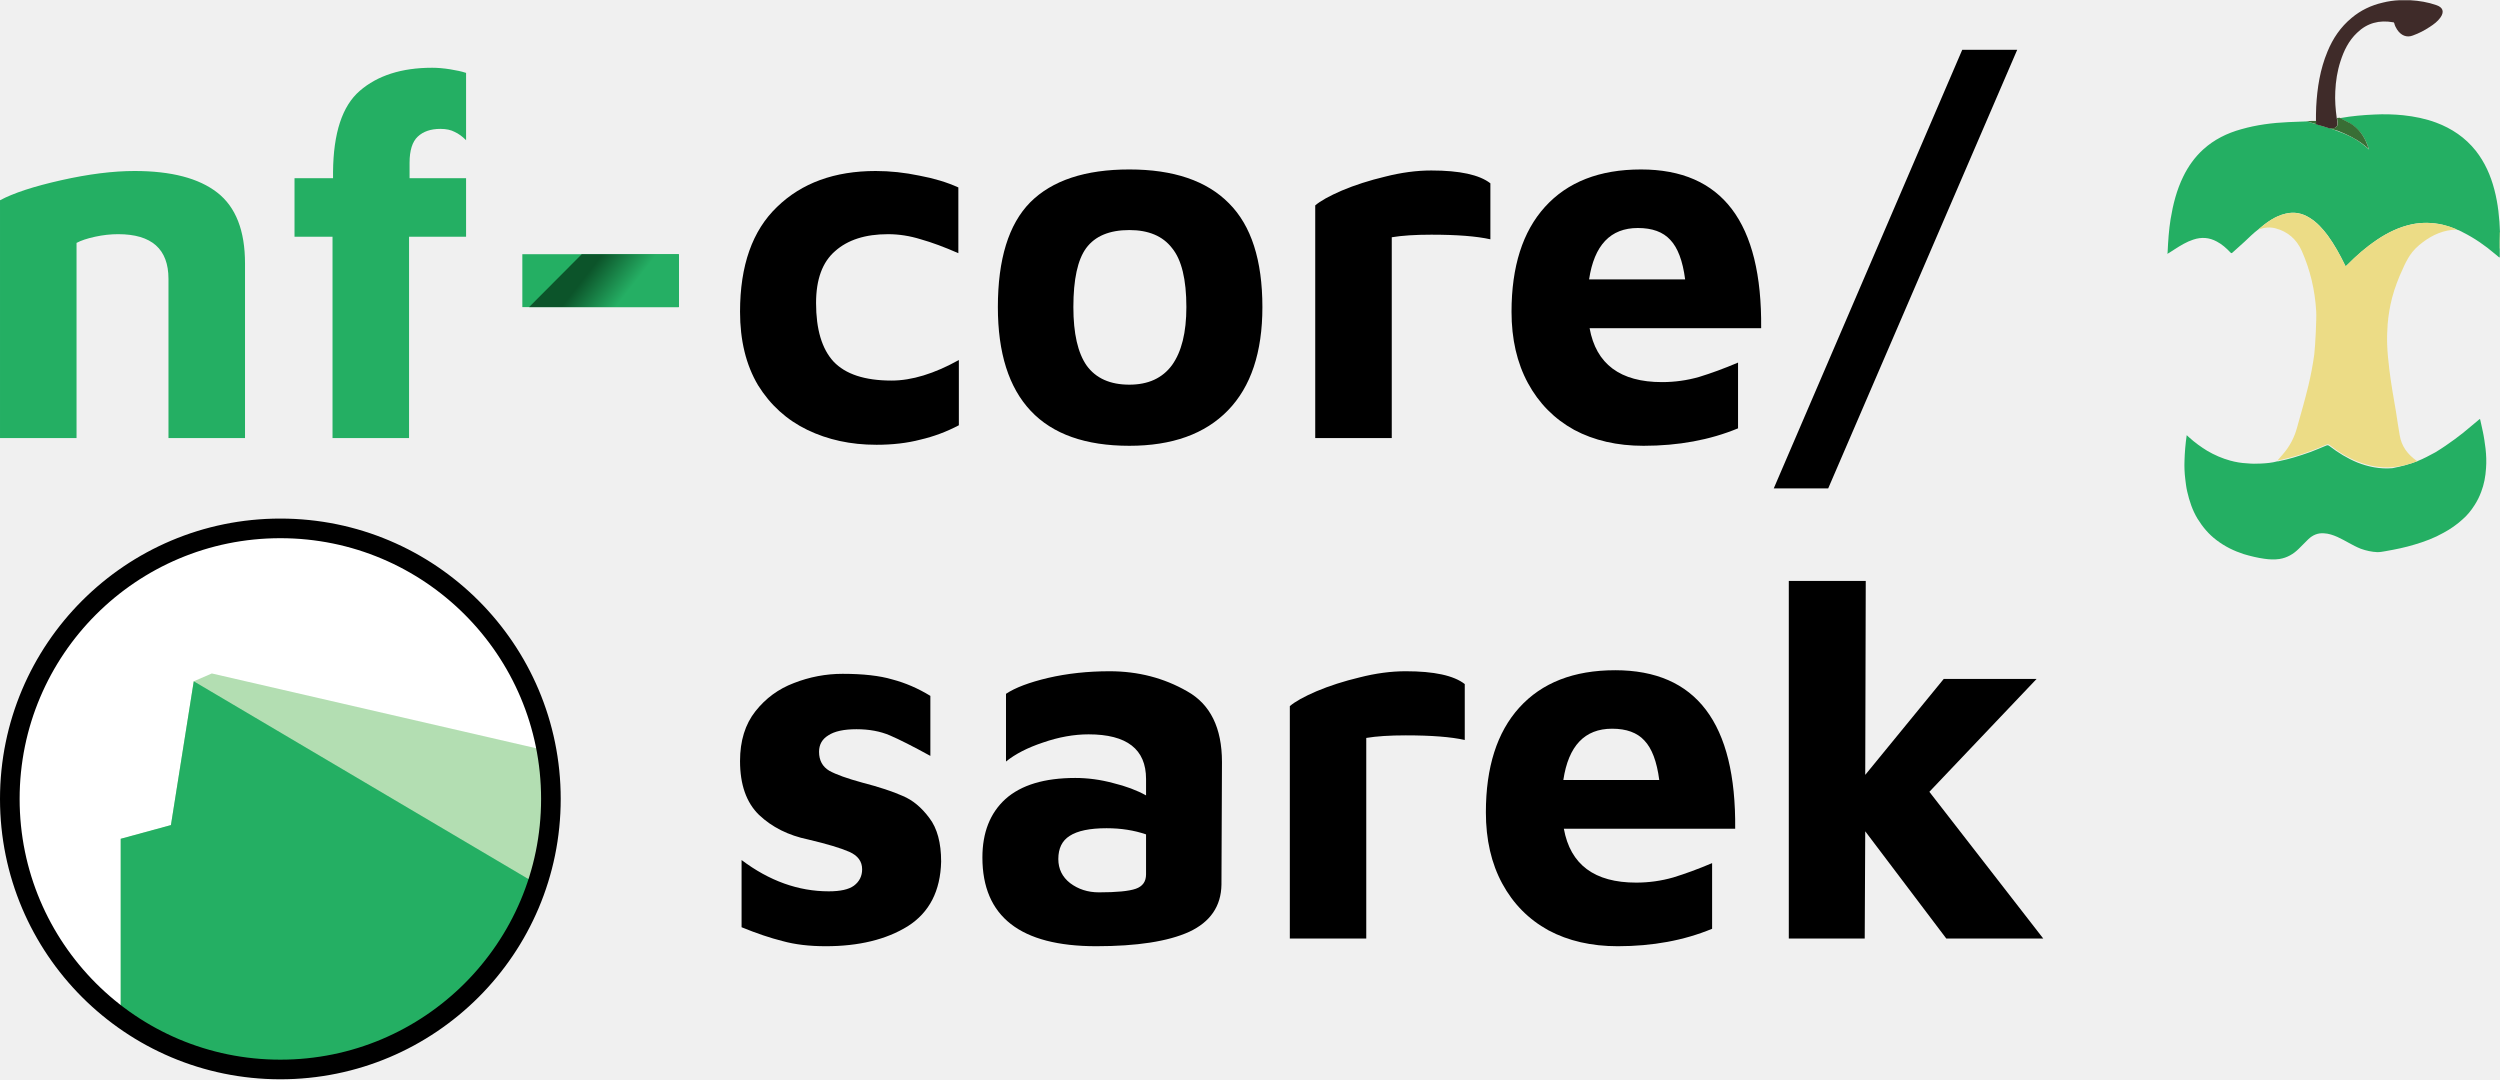
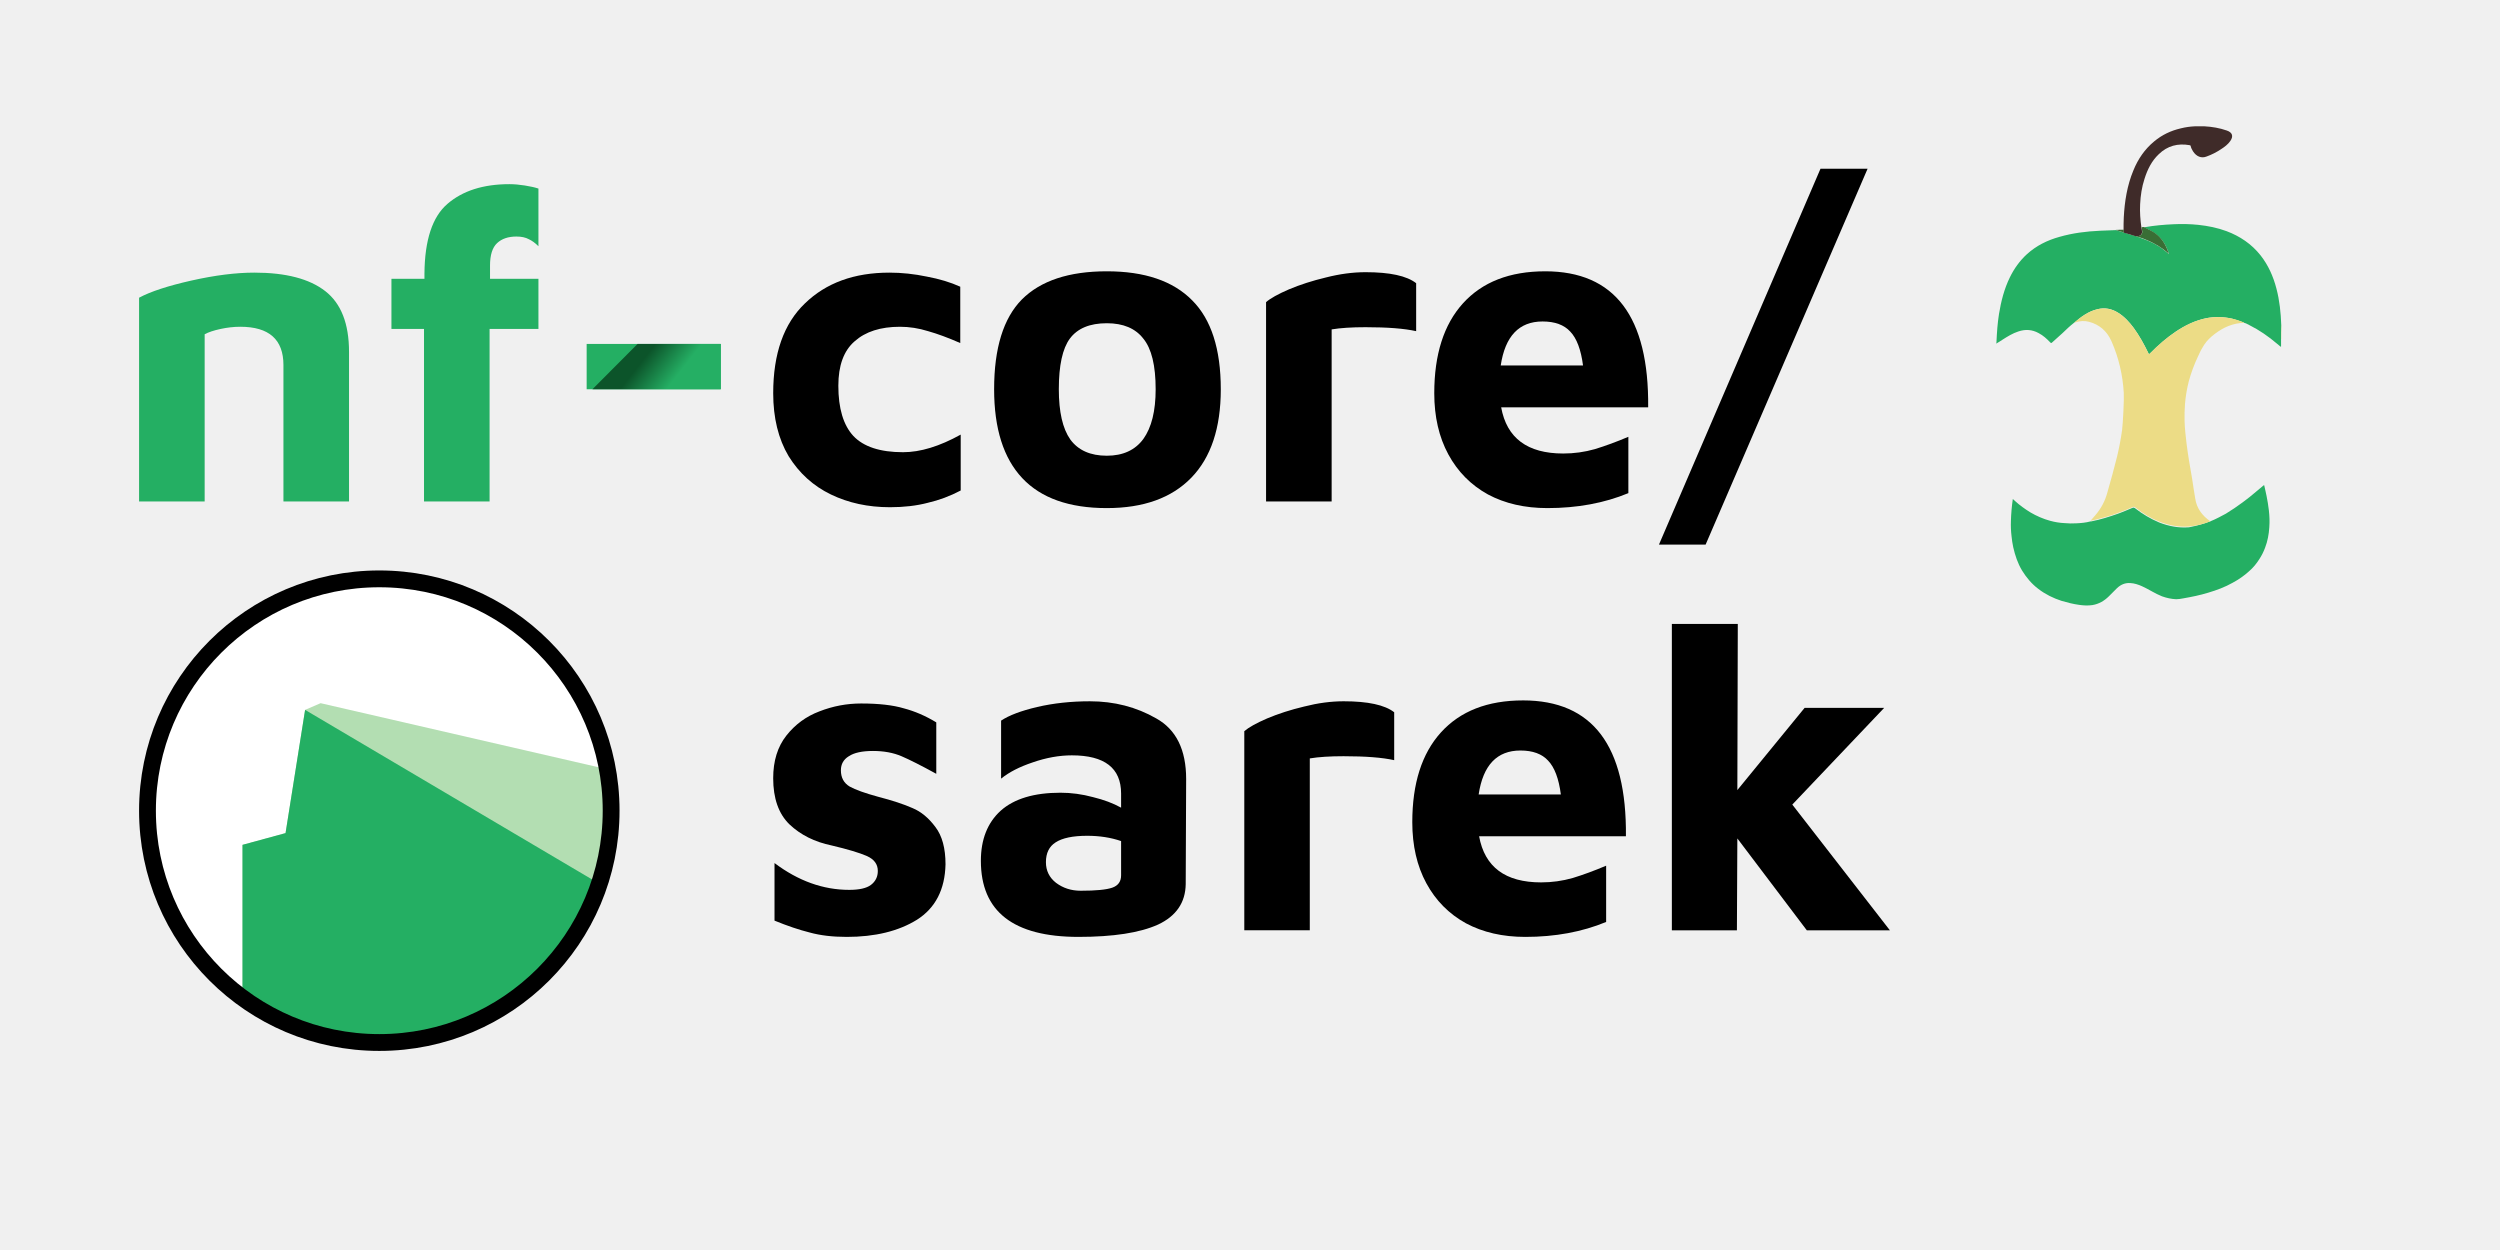
- <svg xmlns="http://www.w3.org/2000/svg" width="411.343" height="177.582" viewBox="0 0 385.634 166.483" id="svg4924" version="1.1">
+ <svg xmlns="http://www.w3.org/2000/svg" width="480.049" height="239.852" viewBox="0 0 450.046 224.861" id="svg4924" version="1.1" xml:space="preserve">
  <defs id="defs4926">
    <clipPath clipPathUnits="userSpaceOnUse" id="clipPath202">
      <path d="M 0,600 H 1500 V 0 H 0 Z" id="path204" />
    </clipPath>
    <clipPath clipPathUnits="userSpaceOnUse" id="clipPath158">
      <path d="M 0,600 H 1500 V 0 H 0 Z" id="path160" />
    </clipPath>
    <clipPath clipPathUnits="userSpaceOnUse" id="clipPath86">
      <path d="M 0,600 H 1500 V 0 H 0 Z" id="path88" />
    </clipPath>
    <clipPath clipPathUnits="userSpaceOnUse" id="clipPath94">
      <path d="M 804.509,211 H 968.795 V 114.019 H 804.509 Z" id="path96" />
    </clipPath>
    <clipPath clipPathUnits="userSpaceOnUse" id="clipPath110">
      <path d="M 804.597,506 H 968.883 V 409.019 H 804.597 Z" id="path112" />
    </clipPath>
    <clipPath clipPathUnits="userSpaceOnUse" id="clipPath126">
      <path d="M 133.598,209 H 297.883 V 112.019 H 133.598 Z" id="path128" />
    </clipPath>
    <clipPath clipPathUnits="userSpaceOnUse" id="clipPath142">
      <path d="M 133.686,504 H 297.972 V 407.019 H 133.686 Z" id="path144" />
    </clipPath>
    <clipPath clipPathUnits="userSpaceOnUse" id="clipPath54">
      <path d="M 0,600 H 1500 V 0 H 0 Z" id="path56" />
    </clipPath>
    <clipPath clipPathUnits="userSpaceOnUse" id="clipPath30">
      <path d="M 0,600 H 1500 V 0 H 0 Z" id="path32" />
    </clipPath>
    <linearGradient id="a-3" x2="1" gradientTransform="matrix(47.34875,36.9925,-36.9925,47.34875,344.325,162.1875)" gradientUnits="userSpaceOnUse">
      <stop stop-color="#0c542a" offset="0" id="stop15-61" />
      <stop stop-color="#0c542a" offset=".215" id="stop17-29" />
      <stop stop-color="#25af64" offset=".58" id="stop19-3" />
      <stop stop-color="#25af64" offset=".847" id="stop21-19" />
      <stop stop-color="#25af64" offset="1" id="stop23-4" />
    </linearGradient>
    <linearGradient id="f" x2="1" gradientTransform="matrix(14.32214,11.18956,-11.18956,14.32214,103.3912,-43.22521)" gradientUnits="userSpaceOnUse">
      <stop stop-color="#0c542a" offset="0" id="stop12" />
      <stop stop-color="#0c542a" offset=".215" id="stop14" />
      <stop stop-color="#25af64" offset=".58" id="stop16" />
      <stop stop-color="#25af64" offset=".847" id="stop18" />
      <stop stop-color="#25af64" offset="1" id="stop20" />
    </linearGradient>
  </defs>
-   <g id="layer4" style="display:inline" transform="translate(-15.4366,82.46842)">
-     <g id="g856">
+   <g id="layer4" style="display:inline" transform="translate(9.599469,111.6573)">
+     <g id="g856" transform="translate(0,-6.487981)">
      <g id="g747">
        <g id="g557">
          <path id="path685" style="fill:#ffffff;stroke:none;stroke-width:3.018;stroke-linecap:butt;stroke-linejoin:miter;stroke-miterlimit:10;stroke-dasharray:none;stroke-opacity:1" d="m 100.424,40.738 c 0,-23.05 -18.686,-41.737 -41.737,-41.737 -23.05,0 -41.737,18.686 -41.737,41.737 0,23.05 18.686,41.737 41.737,41.737 23.051,0 41.737,-18.686 41.737,-41.737 z" />
          <path id="path687" d="m 48.113,21.415 -2.787,1.206 -3.522,22.183 -7.747,2.113 v 27.467 l -0.024,0.034 c 6.908,5.065 15.432,8.057 24.654,8.057 18.437,0 34.081,-11.954 39.606,-28.535 l 0.069,0.023 -0.065,-0.038 c 1.379,-4.145 2.127,-8.578 2.127,-13.186 0,-2.53 -0.225,-5.007 -0.656,-7.413 z" style="fill:#b3deb2;fill-opacity:1;fill-rule:nonzero;stroke:none;stroke-width:0.721" />
          <path d="M 98.361,53.963 45.325,22.622 l -3.521,22.184 -7.747,2.113 v 27.466 l -0.024,0.034 c 6.908,5.065 15.432,8.056 24.653,8.056 18.437,0 34.081,-11.954 39.605,-28.535" style="fill:#24af63;fill-opacity:1;fill-rule:nonzero;stroke:none;stroke-width:0.721" id="path689" />
          <path d="m 100.415,40.769 c 0,-23.048 -18.684,-41.733 -41.732,-41.733 -23.048,0 -41.733,18.684 -41.733,41.733 0,23.048 18.684,41.733 41.733,41.733 23.048,0 41.732,-18.684 41.732,-41.733 z" style="fill:none;stroke:#000000;stroke-width:3.027;stroke-linecap:butt;stroke-linejoin:miter;stroke-miterlimit:10;stroke-dasharray:none;stroke-opacity:1" id="path691" />
        </g>
        <g id="g603" transform="translate(-0.76752)">
          <path d="m 143.573,63.489 q -3.798,0 -6.647,-0.791 -2.849,-0.712 -6.331,-2.137 V 50.195 q 6.41,4.827 13.453,4.827 2.691,0 3.877,-0.87 1.266,-0.95 1.266,-2.532 0,-1.82 -1.978,-2.691 -1.978,-0.87 -6.331,-1.899 -4.59,-0.95 -7.597,-3.798 -2.928,-2.849 -2.928,-8.309 0,-4.669 2.374,-7.676 2.374,-3.007 5.935,-4.352 3.64,-1.424 7.518,-1.424 4.748,0 7.676,0.87 3.007,0.791 5.856,2.532 v 9.259 q -4.036,-2.216 -6.251,-3.165 -2.216,-0.95 -5.144,-0.95 -2.928,0 -4.352,0.95 -1.424,0.87 -1.424,2.532 0,1.978 1.583,2.928 1.583,0.87 5.064,1.82 3.957,1.029 6.251,2.057 2.295,0.95 4.115,3.403 1.82,2.374 1.82,6.726 -0.158,6.805 -5.144,9.971 -4.985,3.086 -12.661,3.086 z" style="font-weight:bold;font-size:medium;line-height:0%;font-family:'Maven Pro';fill:#000000;fill-opacity:1;stroke:none;stroke-width:0.308" id="path695" />
          <path d="m 187.367,21.074 q 6.568,0 11.949,3.086 5.381,3.007 5.381,10.92 l -0.079,18.913 q -0.079,4.985 -4.985,7.28 -4.906,2.216 -14.323,2.216 -17.567,0 -17.567,-13.69 0,-5.777 3.561,-9.021 3.64,-3.244 10.762,-3.244 2.928,0 5.856,0.791 2.928,0.712 5.065,1.899 v -2.532 q 0,-6.885 -8.863,-6.885 -3.403,0 -7.043,1.266 -3.561,1.187 -5.698,2.928 V 24.556 q 2.137,-1.424 6.489,-2.453 4.431,-1.029 9.496,-1.029 z m -1.662,34.106 q 4.115,0 5.698,-0.554 1.583,-0.554 1.583,-2.216 v -6.172 q -2.77,-0.95 -6.093,-0.95 -3.877,0 -5.698,1.187 -1.741,1.108 -1.741,3.561 0,2.295 1.82,3.719 1.899,1.424 4.431,1.424 z" style="font-weight:bold;font-size:medium;line-height:0%;font-family:'Maven Pro';fill:#000000;fill-opacity:1;stroke:none;stroke-width:0.308" id="path697" />
          <path d="m 215.164,26.455 q 1.187,-1.029 4.115,-2.295 3.007,-1.266 6.647,-2.137 3.719,-0.95 7.122,-0.95 6.568,0 9.1,1.978 v 8.625 q -3.165,-0.712 -9.1,-0.712 -3.719,0 -6.093,0.396 v 30.941 h -11.791 z" style="font-weight:bold;font-size:medium;line-height:0%;font-family:'Maven Pro';fill:#000000;fill-opacity:1;stroke:none;stroke-width:0.308" id="path699" />
          <path d="m 265.346,20.916 q 18.754,0 18.517,24.452 h -26.43 q 1.504,8.309 11.158,8.309 2.928,0 5.698,-0.791 2.849,-0.87 6.014,-2.216 v 10.129 q -6.489,2.691 -14.56,2.691 -6.093,0 -10.683,-2.453 -4.59,-2.532 -7.122,-7.201 -2.532,-4.669 -2.532,-10.999 0,-10.446 5.144,-16.143 5.223,-5.777 14.798,-5.777 z m -0.475,9.021 q -6.331,0 -7.518,7.913 h 14.798 q -0.554,-4.273 -2.295,-6.093 -1.662,-1.82 -4.985,-1.82 z" style="font-weight:bold;font-size:medium;line-height:0%;font-family:'Maven Pro';fill:#000000;fill-opacity:1;stroke:none;stroke-width:0.308" id="path701" />
          <path d="M 316.426,62.302 303.923,45.763 303.844,62.302 H 292.133 V 7.147 h 11.87 l -0.079,29.912 12.107,-14.798 h 14.323 l -16.539,17.409 17.567,22.632 z" style="font-weight:bold;font-size:medium;line-height:0%;font-family:'Maven Pro';fill:#000000;fill-opacity:1;stroke:none;stroke-width:0.308" id="path703" />
        </g>
      </g>
      <g id="g821">
        <g id="g551">
          <path style="fill:#24af63;stroke-width:0.378" id="path24" d="m 401.033,-44.149 v 1.359 c -0.038,0 -0.038,0 -0.075,0.038 l -0.68,-0.566 c -1.51,-1.284 -3.134,-2.416 -4.946,-3.322 -0.302,-0.151 -0.604,-0.34 -0.944,-0.415 -0.038,-0.038 -0.075,-0.076 -0.113,-0.076 -0.68,-0.264 -1.359,-0.491 -2.076,-0.68 -1.548,-0.34 -3.096,-0.378 -4.644,-0.076 -2.001,0.415 -3.775,1.284 -5.474,2.416 -1.661,1.133 -3.171,2.454 -4.568,3.851 -0.264,0.264 -0.264,0.264 -0.415,-0.076 -0.755,-1.548 -1.586,-3.058 -2.605,-4.455 -0.793,-1.057 -1.661,-2.039 -2.794,-2.718 -1.133,-0.717 -2.378,-0.982 -3.7,-0.642 -1.623,0.378 -2.945,1.359 -4.191,2.416 -0.755,0.566 -1.435,1.246 -2.114,1.888 -0.642,0.566 -1.246,1.133 -1.888,1.699 -0.113,0.113 -0.189,0.113 -0.302,0 -0.642,-0.68 -1.321,-1.284 -2.114,-1.699 -1.17,-0.642 -2.378,-0.717 -3.624,-0.302 -1.057,0.34 -1.963,0.906 -2.907,1.51 -0.378,0.227 -0.717,0.491 -1.095,0.68 v -0.076 c 0.038,-0.076 0.038,-0.151 0.038,-0.227 0.075,-1.661 0.189,-3.36 0.453,-5.021 0.378,-2.303 0.944,-4.53 1.963,-6.607 0.755,-1.548 1.774,-2.983 3.058,-4.153 1.699,-1.548 3.7,-2.529 5.89,-3.134 2.378,-0.68 4.795,-0.982 7.249,-1.095 0.982,-0.038 1.925,-0.076 2.907,-0.113 0.491,0.189 0.982,0.302 1.472,0.453 0.717,0.227 1.435,0.453 2.152,0.642 0.378,0.151 0.717,0.264 1.095,0.415 1.397,0.491 2.756,1.133 3.926,2.076 0.302,0.227 0.604,0.491 0.906,0.755 -0.075,-0.227 -0.151,-0.415 -0.227,-0.642 -0.529,-1.397 -1.321,-2.529 -2.605,-3.322 -0.529,-0.34 -1.095,-0.566 -1.661,-0.868 0.038,0 0.113,0 0.151,-0.038 1.699,-0.302 3.436,-0.453 5.172,-0.529 1.472,-0.076 2.983,-0.038 4.455,0.113 1.737,0.189 3.436,0.529 5.059,1.133 2.416,0.906 4.493,2.303 6.116,4.342 1.397,1.774 2.303,3.813 2.869,6.003 0.566,2.152 0.793,4.379 0.868,6.607 -0.038,0.793 -0.038,1.623 -0.038,2.454 z" class="st0" />
          <path style="fill:#ecdc86;stroke-width:0.378" id="path26" d="m 401.033,-46.64 h 0.038 v 2.492 h -0.038 z" class="st4" />
          <path style="fill:#a0918f;stroke-width:0.378" id="path28" d="m 387.253,-82.468 v 0.038 h -1.699 v -0.038 z" class="st5" />
          <path style="fill:#24af63;stroke-width:0.378" id="path30" d="m 388.348,-11.341 c 0.944,-0.378 1.85,-0.868 2.756,-1.359 1.057,-0.642 2.039,-1.321 3.02,-2.039 0.831,-0.604 1.623,-1.246 2.416,-1.925 l 1.359,-1.133 c 0.075,-0.076 0.075,-0.038 0.113,0.038 0.151,0.604 0.264,1.246 0.415,1.888 0.189,0.868 0.302,1.737 0.415,2.605 0.113,1.019 0.151,2.001 0.075,3.02 -0.075,1.246 -0.302,2.492 -0.755,3.662 -0.264,0.717 -0.604,1.397 -1.019,2.039 -0.529,0.831 -1.133,1.586 -1.888,2.227 -0.868,0.793 -1.85,1.472 -2.907,2.039 -1.397,0.793 -2.907,1.359 -4.455,1.812 -1.472,0.453 -2.983,0.755 -4.493,1.019 -0.415,0.076 -0.831,0.151 -1.246,0.151 -0.868,-0.038 -1.737,-0.227 -2.567,-0.529 -1.246,-0.491 -2.341,-1.246 -3.587,-1.812 -0.68,-0.302 -1.359,-0.529 -2.076,-0.566 -0.944,-0.076 -1.737,0.264 -2.416,0.906 l -1.472,1.472 c -0.831,0.831 -1.812,1.397 -2.983,1.586 -0.793,0.113 -1.548,0.076 -2.341,-0.038 -1.095,-0.151 -2.152,-0.415 -3.171,-0.717 -1.51,-0.491 -2.907,-1.17 -4.191,-2.152 -1.208,-0.906 -2.152,-2.039 -2.945,-3.322 -0.793,-1.321 -1.246,-2.718 -1.586,-4.191 -0.151,-0.642 -0.227,-1.321 -0.302,-1.963 -0.113,-0.944 -0.151,-1.85 -0.113,-2.794 0.038,-1.321 0.151,-2.605 0.34,-3.926 0.151,0.151 0.302,0.264 0.415,0.378 0.831,0.755 1.774,1.435 2.756,2.039 1.095,0.642 2.303,1.17 3.549,1.51 0.831,0.227 1.699,0.378 2.567,0.415 0.717,0.076 1.435,0.076 2.152,0.038 0.831,-0.038 1.699,-0.113 2.529,-0.34 0.113,0 0.227,0 0.302,-0.038 0.755,-0.151 1.51,-0.34 2.265,-0.566 0.868,-0.264 1.699,-0.529 2.529,-0.831 0.793,-0.302 1.623,-0.642 2.416,-0.982 0.227,-0.113 0.378,-0.076 0.566,0.076 1.321,1.019 2.756,1.888 4.304,2.529 1.737,0.68 3.511,1.019 5.361,0.868 1.359,-0.264 2.643,-0.604 3.889,-1.095 z" class="st0" />
          <path style="fill:#ecdc86;stroke-width:0.378" id="path32-3" d="m 388.348,-11.341 c -1.246,0.491 -2.529,0.831 -3.851,0.944 -1.85,0.151 -3.624,-0.189 -5.361,-0.868 -1.548,-0.604 -2.983,-1.472 -4.304,-2.529 -0.189,-0.151 -0.34,-0.189 -0.566,-0.076 -0.793,0.34 -1.586,0.68 -2.416,0.982 -0.831,0.302 -1.661,0.604 -2.529,0.831 -0.755,0.227 -1.51,0.378 -2.265,0.566 -0.113,0.038 -0.227,0.038 -0.302,0.038 0.264,-0.302 0.529,-0.604 0.793,-0.906 1.057,-1.208 1.812,-2.605 2.227,-4.191 0.604,-2.114 1.208,-4.266 1.737,-6.418 0.378,-1.586 0.68,-3.171 0.906,-4.795 0.151,-1.17 0.378,-5.625 0.302,-6.682 -0.189,-3.247 -0.906,-6.343 -2.227,-9.325 -0.793,-1.774 -2.152,-2.983 -4.04,-3.473 -0.831,-0.227 -1.661,-0.151 -2.454,0.113 -0.075,0.038 -0.113,0.076 -0.189,0.038 1.246,-1.057 2.529,-2.039 4.191,-2.416 1.321,-0.302 2.567,-0.076 3.7,0.642 1.133,0.717 2.001,1.661 2.794,2.718 1.019,1.397 1.85,2.907 2.605,4.455 0.151,0.34 0.151,0.34 0.415,0.076 1.397,-1.435 2.907,-2.756 4.568,-3.851 1.661,-1.133 3.473,-2.001 5.474,-2.416 1.548,-0.302 3.096,-0.264 4.644,0.076 0.717,0.151 1.397,0.378 2.076,0.68 0.038,0.038 0.113,0.038 0.113,0.076 -2.001,0.038 -3.7,0.793 -5.248,1.963 -0.755,0.566 -1.435,1.208 -1.963,2.001 -0.415,0.642 -0.793,1.359 -1.095,2.076 -0.68,1.435 -1.246,2.945 -1.661,4.493 -0.34,1.321 -0.566,2.681 -0.68,4.04 -0.075,1.057 -0.113,2.114 -0.075,3.171 0.038,1.284 0.189,2.567 0.34,3.889 0.264,2.152 0.642,4.304 1.019,6.456 0.189,1.17 0.34,2.378 0.566,3.587 0.264,1.737 1.246,3.02 2.643,4.002 0,-0.038 0.075,0 0.113,0.038 z" class="st4" />
          <path style="fill:#3f2b29;stroke-width:0.378" id="path34" d="m 385.554,-82.431 h 1.699 c 1.359,0.076 2.718,0.302 4.002,0.755 1.019,0.34 1.246,1.019 0.642,1.888 -0.415,0.604 -1.019,1.057 -1.661,1.472 -0.793,0.529 -1.661,0.982 -2.605,1.321 -0.944,0.378 -1.85,0 -2.454,-0.944 -0.189,-0.302 -0.34,-0.604 -0.415,-0.944 -0.038,-0.113 -0.075,-0.151 -0.189,-0.151 -2.114,-0.378 -4.002,0.113 -5.55,1.623 -1.284,1.208 -2.039,2.756 -2.567,4.417 -0.491,1.51 -0.717,3.02 -0.793,4.606 -0.075,1.397 0.038,2.794 0.227,4.153 0.038,0.227 0.113,0.453 0.113,0.717 0.038,0.302 -0.075,0.566 -0.302,0.717 -0.264,0.189 -0.566,0.151 -0.868,0.151 -0.717,-0.227 -1.435,-0.453 -2.152,-0.642 v -0.491 c 0,-0.755 0,-1.472 0.038,-2.227 0.151,-2.907 0.604,-5.776 1.737,-8.495 0.831,-2.039 2.039,-3.813 3.738,-5.21 1.397,-1.17 2.983,-1.925 4.757,-2.341 0.906,-0.227 1.737,-0.34 2.605,-0.378 z" class="st6" />
          <path style="fill:#396e35;stroke-width:0.378" id="path36" d="m 374.87,-62.686 c 0.302,0 0.604,0.038 0.868,-0.151 0.264,-0.189 0.34,-0.453 0.302,-0.717 -0.038,-0.227 -0.075,-0.491 -0.113,-0.717 0.151,0 0.264,-0.038 0.415,-0.038 0.529,0.302 1.095,0.566 1.661,0.868 1.284,0.793 2.076,1.925 2.605,3.322 0.075,0.227 0.151,0.415 0.227,0.642 -0.302,-0.264 -0.604,-0.529 -0.906,-0.755 -1.208,-0.906 -2.529,-1.548 -3.926,-2.076 -0.415,-0.113 -0.755,-0.227 -1.133,-0.378 z" class="st7" />
          <path style="fill:#396e35;stroke-width:0.378" id="path38" d="m 372.718,-63.818 v 0.491 c -0.491,-0.151 -0.982,-0.264 -1.472,-0.453 0.529,-0.038 1.019,-0.038 1.472,-0.038 z" class="st7" />
        </g>
        <g id="g596">
          <path d="m 150.587,-13.861 q -5.863,0 -10.617,-2.298 -4.754,-2.298 -7.606,-6.893 -2.773,-4.675 -2.773,-11.33 0,-10.696 5.705,-16.163 5.705,-5.546 15.213,-5.546 3.328,0 6.735,0.713 3.407,0.634 6.022,1.822 v 10.142 q -3.249,-1.426 -5.784,-2.139 -2.535,-0.792 -5.071,-0.792 -5.229,0 -8.161,2.615 -2.932,2.535 -2.932,8.002 0,6.101 2.694,9.032 2.773,2.932 8.953,2.932 4.675,0 10.379,-3.169 v 10.063 q -2.852,1.505 -5.942,2.219 -3.011,0.792 -6.814,0.792 z" style="font-weight:bold;font-size:medium;line-height:0%;font-family:'Maven Pro';fill:#000000;fill-opacity:1;stroke:none;stroke-width:0.378" id="path569" />
          <path d="m 189.645,-13.703 q -10.142,0 -15.213,-5.388 -5.071,-5.388 -5.071,-16.005 0,-11.093 4.992,-16.163 5.071,-5.071 15.292,-5.071 10.221,0 15.371,5.229 5.15,5.15 5.15,16.005 0,10.459 -5.309,15.926 -5.309,5.467 -15.213,5.467 z m 0,-9.429 q 4.358,0 6.576,-3.011 2.219,-3.09 2.219,-8.953 0,-6.418 -2.219,-9.112 -2.139,-2.773 -6.576,-2.773 -4.595,0 -6.656,2.773 -1.981,2.694 -1.981,9.112 0,6.101 2.06,9.032 2.139,2.932 6.576,2.932 z" style="font-weight:bold;font-size:medium;line-height:0%;font-family:'Maven Pro';fill:#000000;fill-opacity:1;stroke:none;stroke-width:0.378" id="path571" />
          <path d="m 218.315,-50.783 q 1.188,-1.03 4.12,-2.298 3.011,-1.268 6.656,-2.139 3.724,-0.951 7.131,-0.951 6.576,0 9.112,1.981 v 8.636 q -3.169,-0.713 -9.112,-0.713 -3.724,0 -6.101,0.396 v 30.98 h -11.806 z" style="font-weight:bold;font-size:medium;line-height:0%;font-family:'Maven Pro';fill:#000000;fill-opacity:1;stroke:none;stroke-width:0.378" id="path573" />
          <path d="m 268.561,-56.33 q 18.778,0 18.54,24.483 H 260.637 q 1.505,8.319 11.172,8.319 2.932,0 5.705,-0.792 2.852,-0.872 6.022,-2.219 v 10.142 q -6.497,2.694 -14.579,2.694 -6.101,0 -10.696,-2.456 -4.595,-2.535 -7.131,-7.21 -2.535,-4.675 -2.535,-11.013 0,-10.459 5.15,-16.163 5.229,-5.784 14.816,-5.784 z m -0.475,9.032 q -6.339,0 -7.527,7.923 h 14.816 q -0.555,-4.279 -2.298,-6.101 -1.664,-1.822 -4.992,-1.822 z" style="font-weight:bold;font-size:medium;line-height:0%;font-family:'Maven Pro';fill:#000000;fill-opacity:1;stroke:none;stroke-width:0.378" id="path575" />
          <path d="m 318.121,-74.791 h 8.478 l -29.158,67.664 h -8.399 z" style="font-weight:bold;font-size:medium;line-height:0%;font-family:'Maven Pro';fill:#000000;fill-opacity:1;stroke:none;stroke-width:0.378" id="path577" />
        </g>
        <g id="g589">
          <path d="m 15.437,-51.576 q 3.09,-1.664 9.429,-3.09 6.339,-1.426 11.33,-1.426 8.478,0 12.756,3.328 4.279,3.328 4.279,10.934 v 26.939 h -11.806 v -24.562 q 0,-6.893 -7.765,-6.893 -1.743,0 -3.565,0.396 -1.822,0.396 -2.852,0.951 v 30.108 H 15.437 Z" style="font-weight:bold;font-size:79.232px;line-height:0%;font-family:'Maven Pro';fill:#24af63;fill-opacity:1;stroke:none;stroke-width:0.378" id="path559" />
          <path d="m 66.73,-45.95 h -5.863 v -9.032 h 5.942 v -0.951 q 0.079,-9.032 4.12,-12.519 4.12,-3.565 11.172,-3.565 1.268,0 2.773,0.238 1.505,0.238 2.456,0.555 v 10.379 q -0.872,-0.872 -1.743,-1.268 -0.872,-0.475 -2.219,-0.475 -2.219,0 -3.486,1.188 -1.268,1.188 -1.268,4.041 v 2.377 h 8.716 v 9.032 h -8.795 v 31.059 H 66.73 Z" style="font-weight:bold;font-size:79.232px;line-height:0%;font-family:'Maven Pro';fill:#24af63;fill-opacity:1;stroke:none;stroke-width:0.378" id="path561" />
          <path d="m 96.009,-43.256 h 24.166 v 8.161 H 96.009 Z" style="font-weight:bold;font-size:79.232px;line-height:0%;font-family:'Maven Pro';fill:#24af63;fill-opacity:1;stroke:none;stroke-width:0.378" id="path563" />
          <path style="display:inline;fill:url(#f);stroke-width:0.378" id="path67" d="m 105.172,-43.255 -8.129,8.161 h 23.064 v -8.161 z" />
        </g>
      </g>
    </g>
  </g>
</svg>
